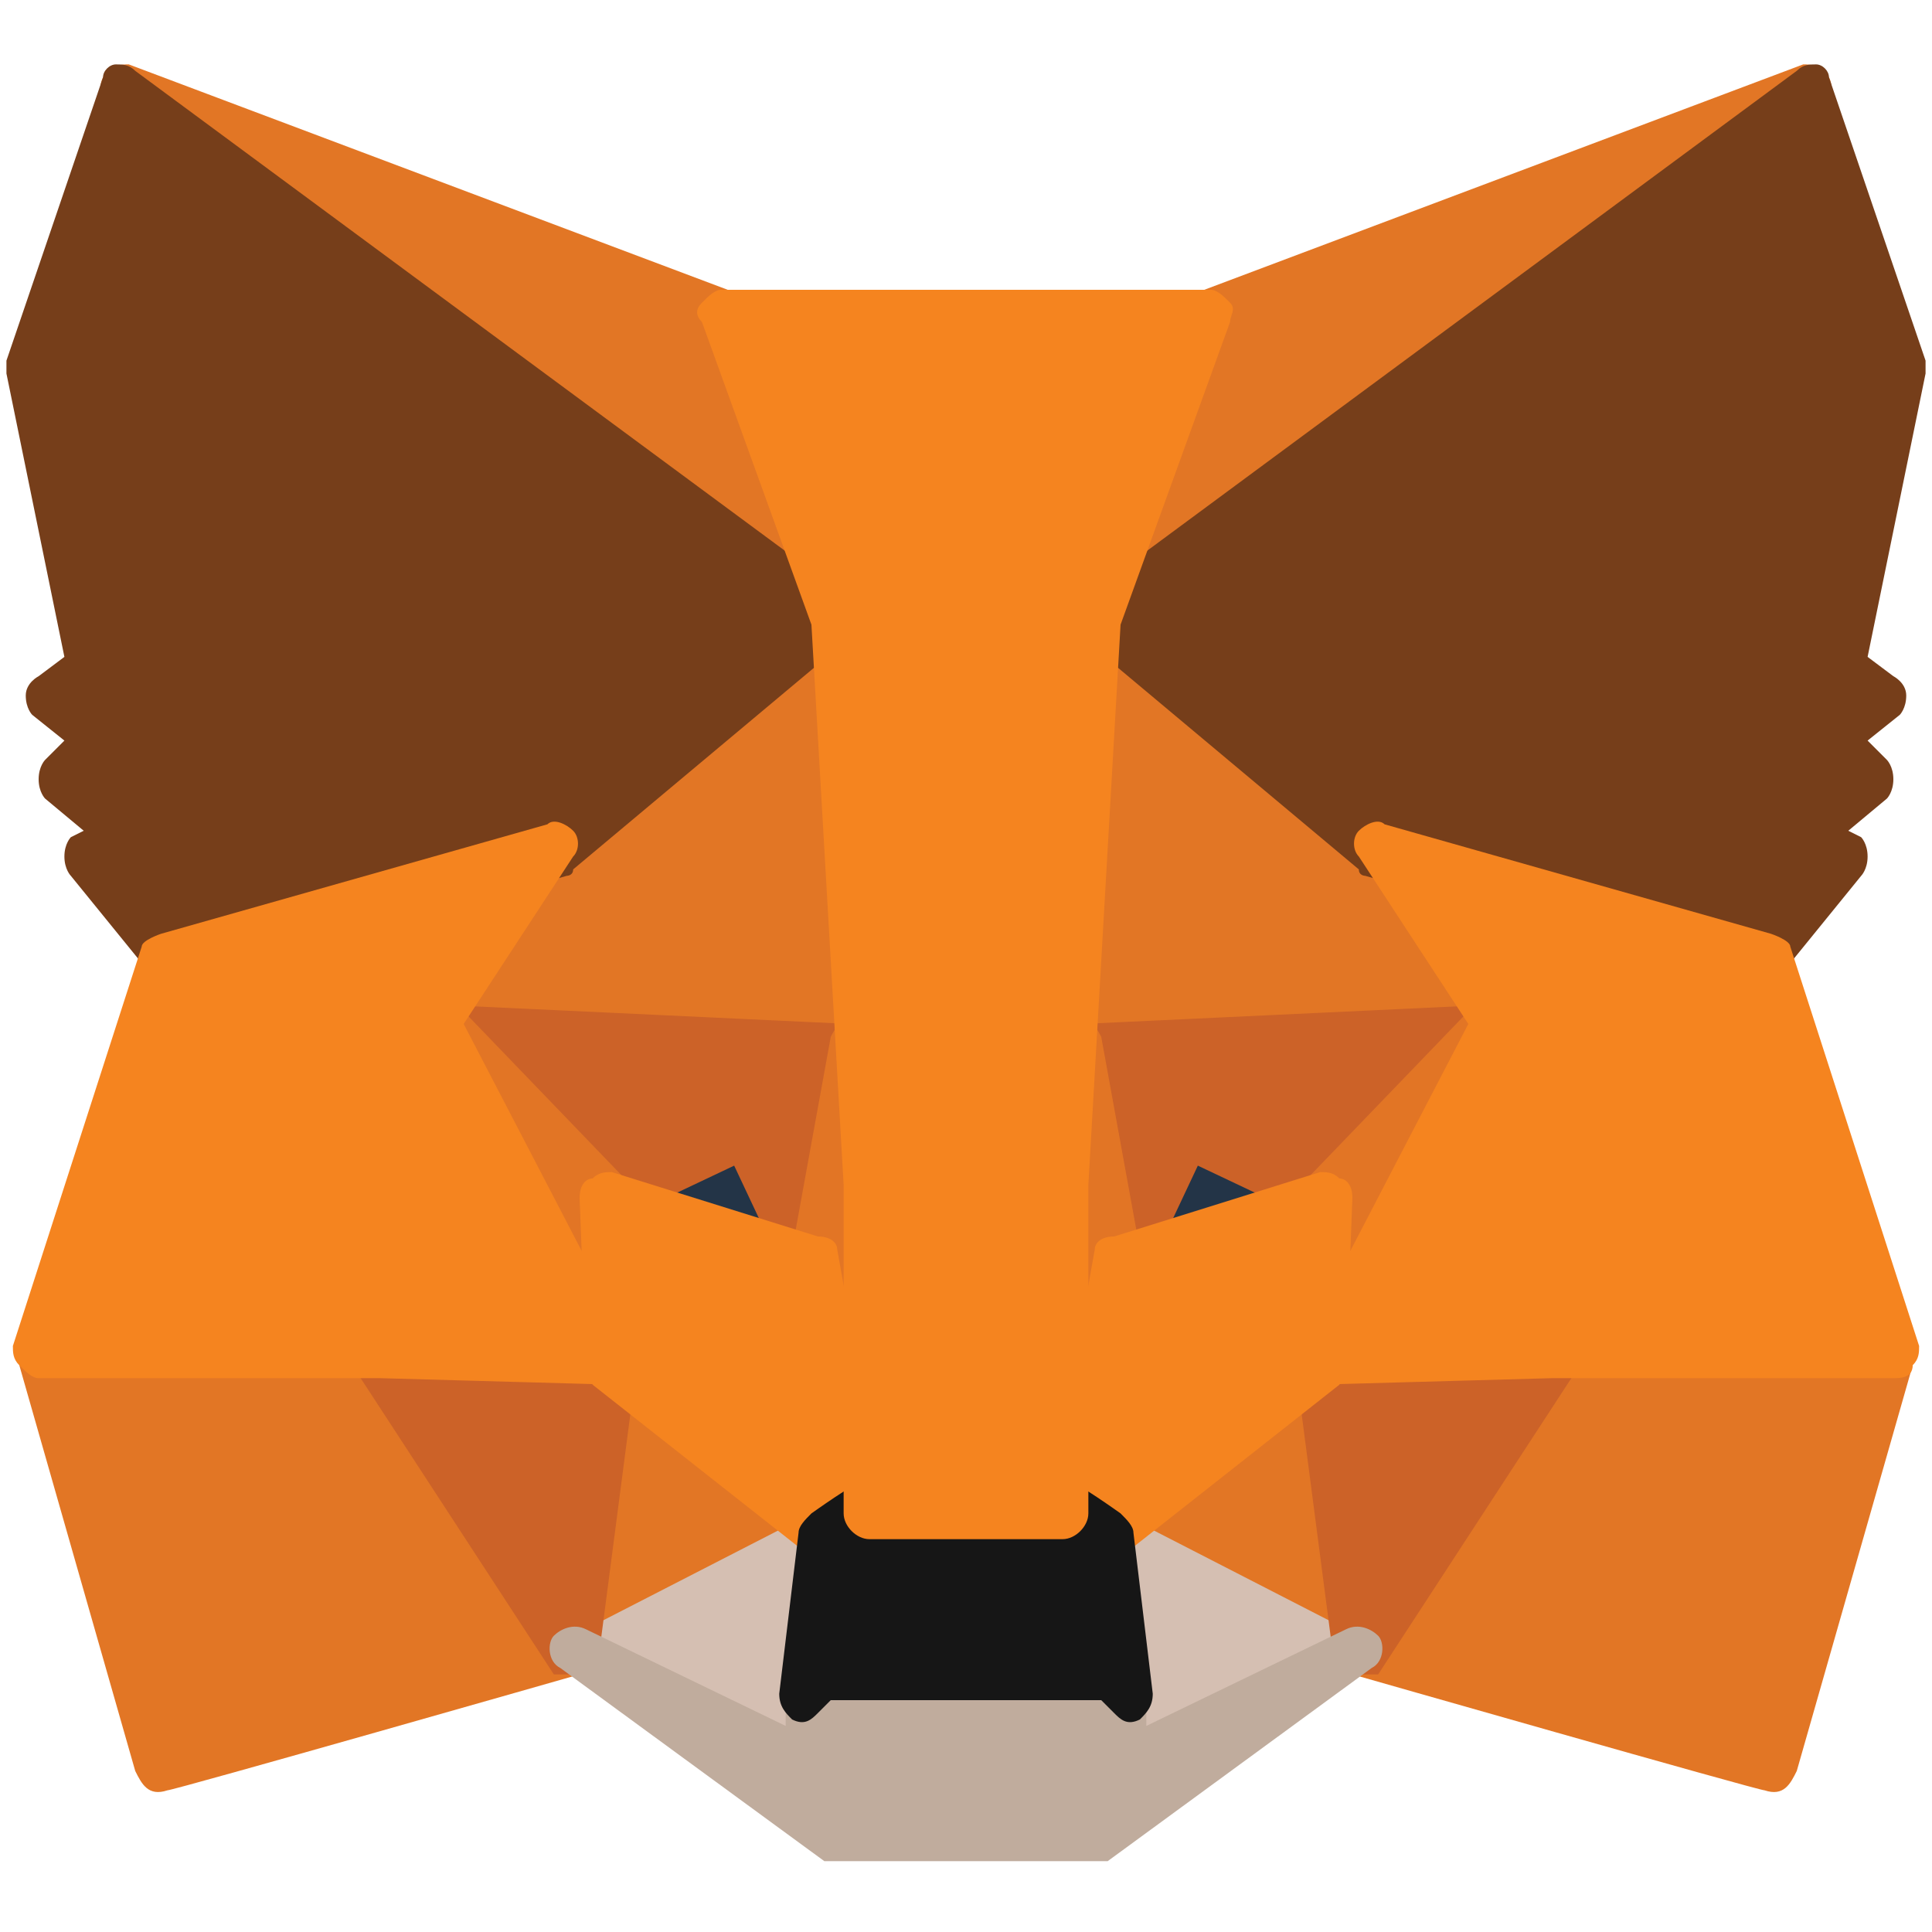
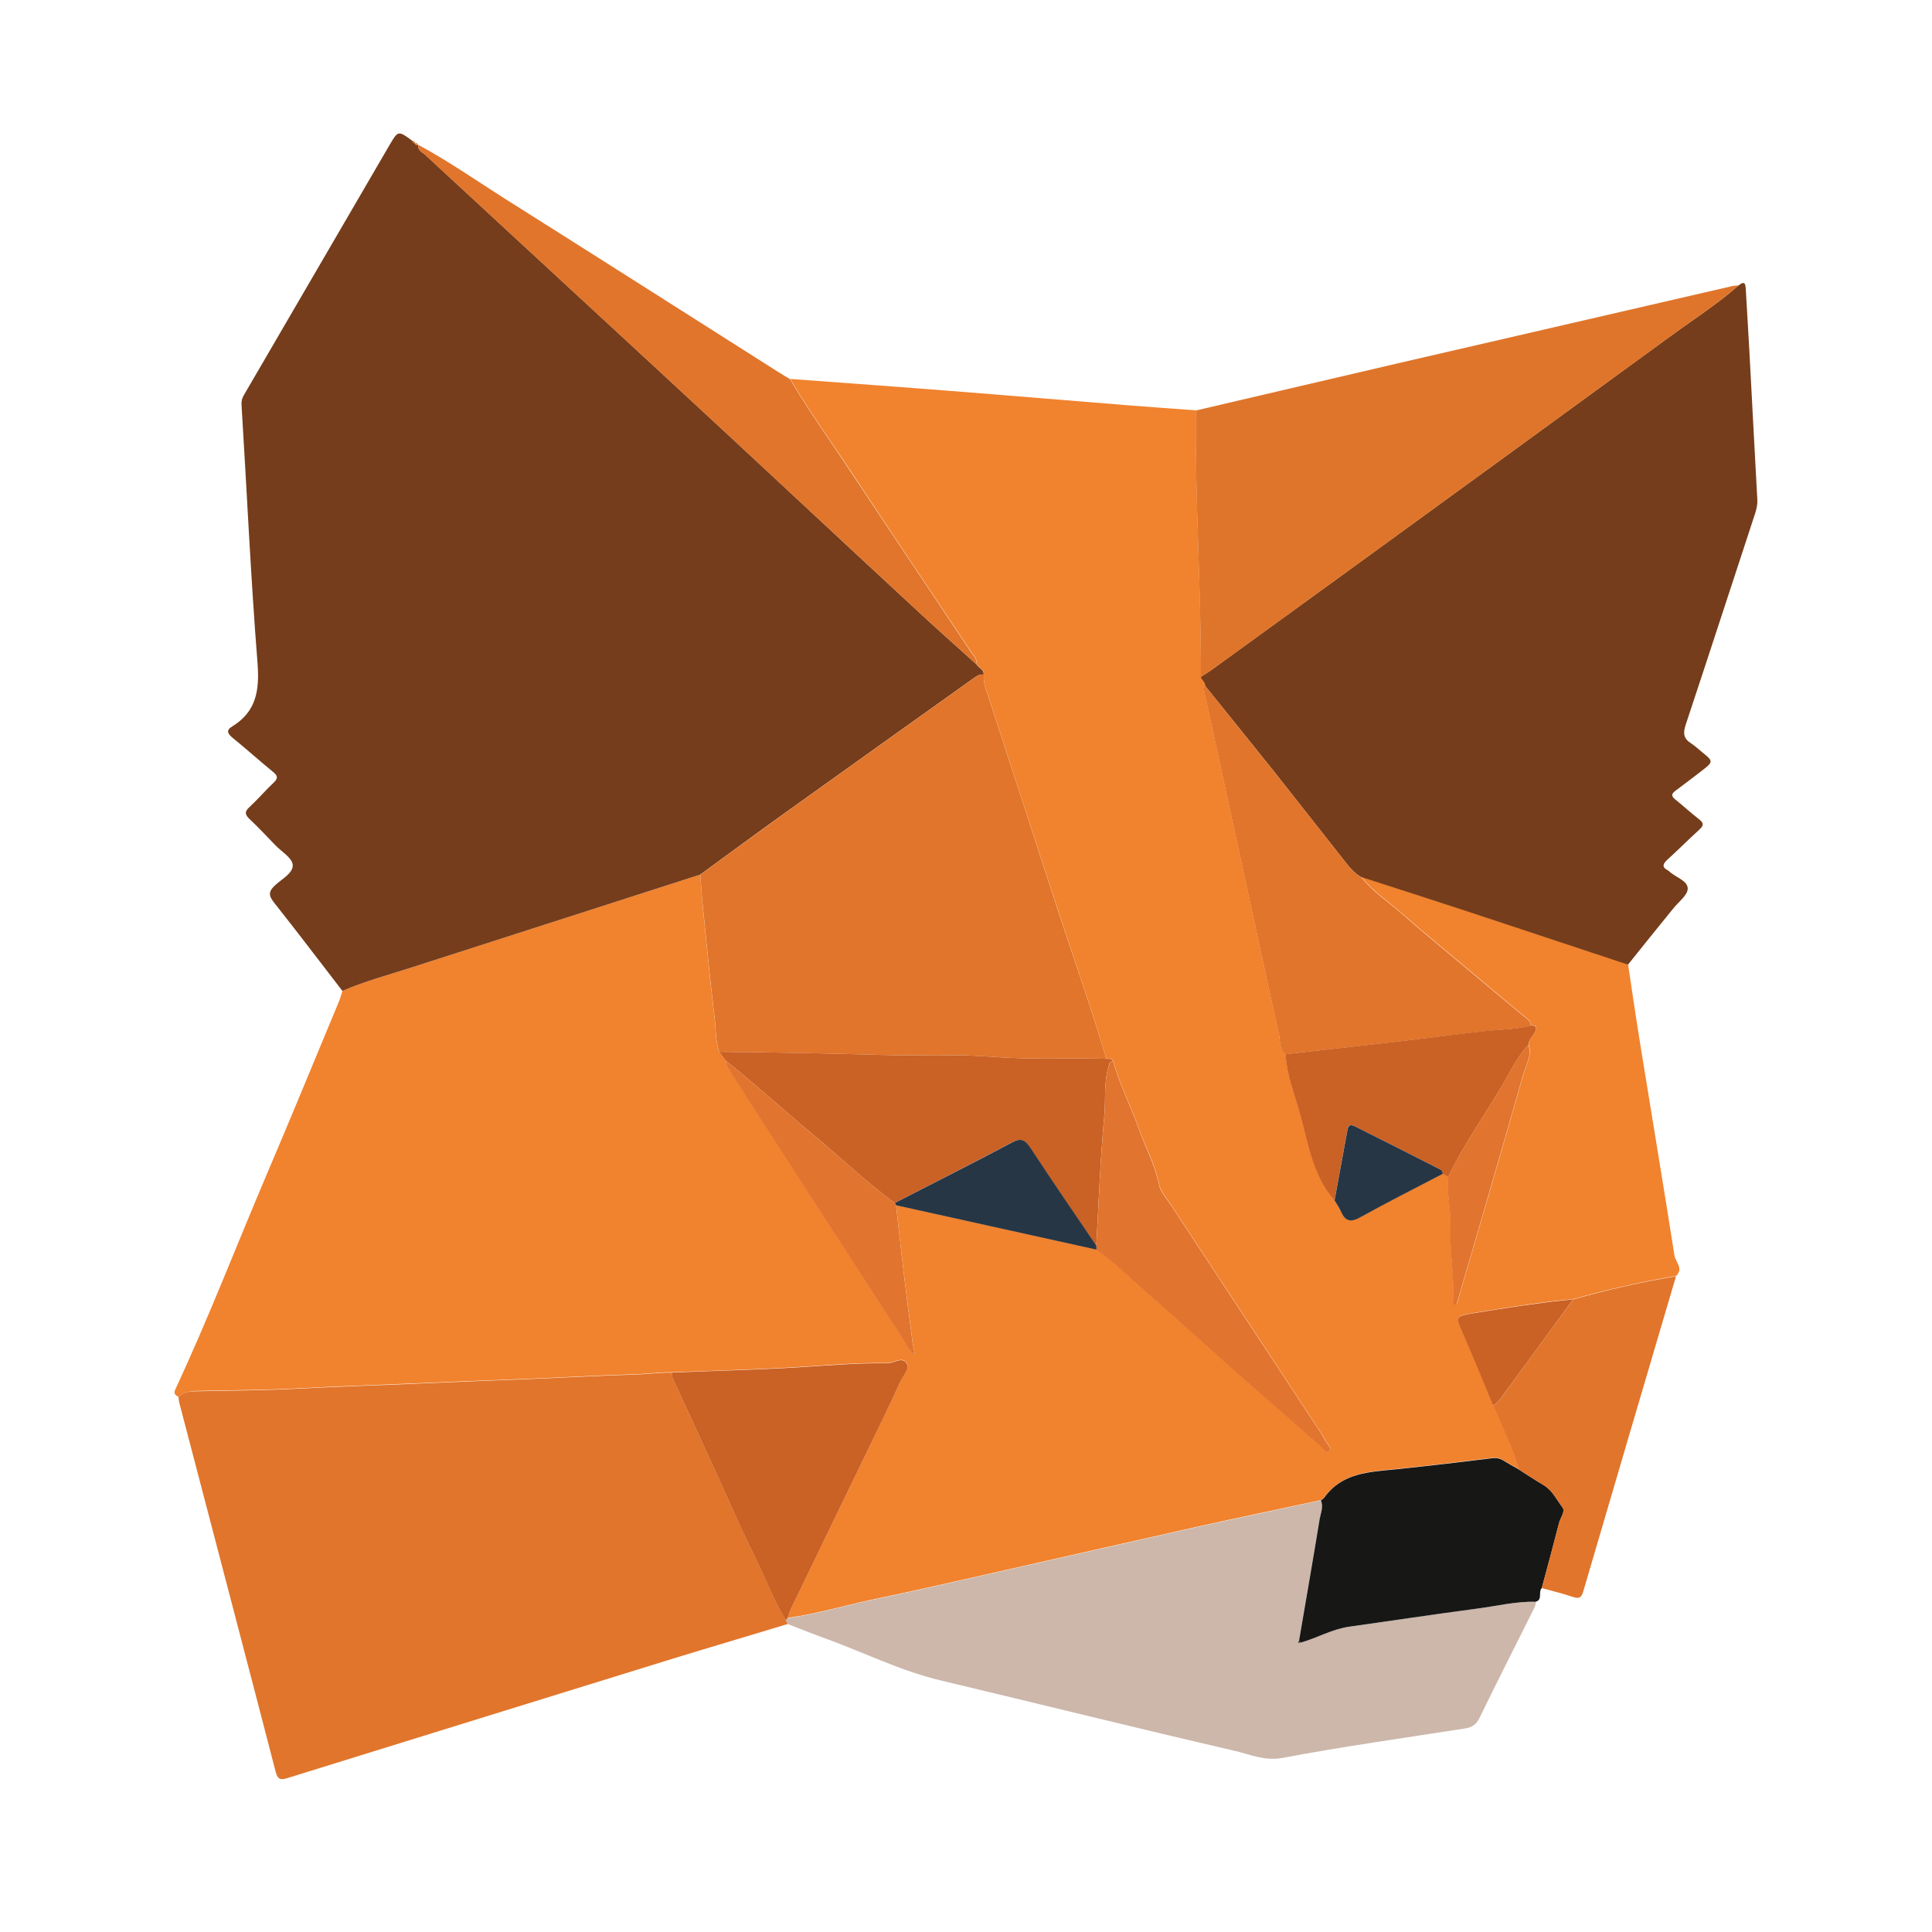
- <svg xmlns="http://www.w3.org/2000/svg" version="1.1" x="0px" y="0px" viewBox="0 0 30 30" style="enable-background:new 0 0 30 30;" xml:space="preserve">
-   <style type="text/css">
- 	.st0{fill:#E27625;}
- 	.st1{fill:#D5BFB2;}
- 	.st2{fill:#233447;}
- 	.st3{fill:#CC6228;}
- 	.st4{fill:#E27525;}
- 	.st5{fill:#F5841F;}
- 	.st6{fill:#763E1A;}
- 	.st7{fill:#C0AC9D;}
- 	.st8{fill:#161616;}
- 	</style>
-   <path class="st0" d="M13.5,9.8l-2-5.1c0-0.1-0.1-0.2-0.2-0.2L2,1C1.9,1,1.7,1,1.6,1.2s0,0.4,0.1,0.5L13,10.3  c0.1,0.1,0.1,0.1,0.2,0.1c0.1,0,0.2,0,0.2-0.1C13.5,10.2,13.6,10,13.5,9.8z" />
-   <path class="st0" d="M9.3,25.5l-3-4.7c-0.1-0.1-0.2-0.2-0.3-0.2l-5.3,0.1c-0.1,0-0.2,0.1-0.3,0.2s-0.1,0.2-0.1,0.3l1.8,6.3  c0.1,0.2,0.2,0.4,0.5,0.3C2.7,27.8,9,26,9,26c0.1,0,0.2-0.1,0.3-0.2C9.3,25.7,9.3,25.6,9.3,25.5z" />
-   <path class="st0" d="M9.7,20.9c-0.1-0.1-0.2-0.1-0.4-0.1c-0.1,0.1-0.2,0.2-0.2,0.3l-0.6,4.5c0,0.1,0,0.3,0.2,0.3  C8.8,26,8.9,26,8.9,26C9,26,9,26,9.1,26l3.9-1.9c0.1-0.1,0.2-0.2,0.2-0.3c0-0.1,0-0.3-0.1-0.3L9.7,20.9z" />
-   <path class="st0" d="M13.2,8.9c-0.1-0.1-0.3,0-0.4,0.1l-4.4,3.9c0,0,0,0-0.1,0.1l-1.8,2.7c-0.1,0.1-0.1,0.3,0,0.4s0.2,0.2,0.3,0.2  l6.4,0.3l0,0c0.1,0,0.2,0,0.3-0.1s0.1-0.2,0.1-0.3l-0.2-6.9C13.4,9.1,13.3,9,13.2,8.9z" />
-   <path class="st1" d="M12.6,23.5l-3.7,1.9V26l3.4,1.7l0.9-3.9L12.6,23.5z" />
-   <path class="st2" d="M12,17.4c-0.1-0.2-0.3-0.3-0.5-0.2l-2.3,1C9.1,18.3,9,18.4,9,18.6s0.1,0.3,0.3,0.3l3.2,1h0.1  c0.1,0,0.2,0,0.3-0.1s0.1-0.3,0.1-0.4L12,17.4z" />
-   <path class="st3" d="M9.8,20.8c-0.1-0.1-0.2-0.1-0.3-0.1l-3.6,0.1c-0.1,0-0.3,0.1-0.3,0.2c-0.1,0.1-0.1,0.3,0,0.4l3,4.6  c0.1,0,0.2,0,0.3,0C9,26,9,26,9,26c0.2,0,0.3-0.2,0.3-0.3l0.6-4.6C9.9,21,9.9,20.9,9.8,20.8z" />
-   <path class="st3" d="M13.5,16c-0.1-0.1-0.2-0.1-0.3-0.1l-6.4-0.3c-0.2,0-0.3,0.1-0.4,0.2c-0.1,0.1,0,0.3,0.1,0.4l2.6,2.7  C9.2,19,9.4,19,9.5,19l1.9-0.9l0.8,1.7c0.1,0.1,0.2,0.2,0.3,0.2l0,0c0.2,0,0.3-0.1,0.3-0.3l0.6-3.3C13.6,16.2,13.6,16.1,13.5,16z" />
-   <path class="st4" d="M9.7,18.3l-2.6-2.7c-0.1-0.1-0.3-0.1-0.5,0c-0.1,0.1-0.2,0.3-0.1,0.5l2.7,5.3c0.1,0.1,0.2,0.2,0.3,0.2h0.1  c0.2,0,0.3-0.2,0.3-0.4l-0.1-2.6C9.8,18.4,9.7,18.4,9.7,18.3z" />
-   <path class="st4" d="M13.3,15.8c-0.2,0-0.3,0.1-0.4,0.3l-0.6,3.3v0.1l0.7,3.9c0,0.2,0.2,0.3,0.4,0.3l0,0c0.2,0,0.3-0.2,0.3-0.4  l0.2-5.2L13.6,16C13.6,16,13.4,15.8,13.3,15.8z" />
-   <path class="st5" d="M12.7,19.2l-3.2-1c-0.1,0-0.2,0-0.3,0.1c-0.1,0-0.2,0.1-0.2,0.3l0.1,2.6c0,0.1,0.1,0.2,0.1,0.3l3.3,2.6  c0.1,0.1,0.1,0.1,0.2,0.1c0.1,0,0.1,0,0.2-0.1l0.6-0.4c0.1-0.1,0.2-0.2,0.2-0.4L13,19.4C13,19.3,12.9,19.2,12.7,19.2z" />
-   <path class="st6" d="M2.1,1.1C2,1,1.9,1,1.8,1S1.6,1.1,1.6,1.2L0.1,5.6c0,0.1,0,0.1,0,0.2L1,10.2l-0.4,0.3c0,0-0.2,0.1-0.2,0.3  s0.1,0.3,0.1,0.3L1,11.5l-0.3,0.3c0,0-0.1,0.1-0.1,0.3c0,0.2,0.1,0.3,0.1,0.3l0.6,0.5L1.1,13c0,0-0.1,0.1-0.1,0.3  c0,0.2,0.1,0.3,0.1,0.3l1.3,1.6c0.1,0.1,0.2,0.1,0.3,0.1h0.1l6-1.7c0,0,0.1,0,0.1-0.1l4.3-3.6c0.1-0.1,0.1-0.2,0.1-0.3  s-0.1-0.2-0.1-0.3L2.1,1.1z" />
-   <path class="st5" d="M7.2,15.9l1.7-2.6C9,13.2,9,13,8.9,12.9c-0.1-0.1-0.3-0.2-0.4-0.1l-6,1.7c0,0-0.3,0.1-0.3,0.2l-2,6.2  c0,0.1,0,0.2,0.1,0.3c0.1,0.1,0.2,0.2,0.3,0.2h5.3l3.6,0.1l0,0c0.1,0,0.2-0.1,0.3-0.2s0.1-0.2,0-0.4L7.2,15.9z" />
-   <path class="st0" d="M16.6,10.3c0,0.1,0.1,0.1,0.2,0.1s0.1,0,0.2-0.1l11.3-8.6c0.1-0.1,0.2-0.3,0.1-0.5S28.1,1,28,1l-9.3,3.5  c-0.1,0-0.2,0.1-0.2,0.2l-2,5.1C16.4,10,16.5,10.2,16.6,10.3z" />
-   <path class="st0" d="M20.7,25.8c0.1,0.1,0.2,0.2,0.3,0.2c0,0,6.3,1.8,6.4,1.8c0.3,0.1,0.4-0.1,0.5-0.3l1.8-6.3c0-0.1,0-0.2-0.1-0.3  c-0.1-0.1-0.2-0.2-0.3-0.2L24,20.6c-0.1,0-0.2,0.1-0.3,0.2l-3,4.7C20.7,25.6,20.7,25.7,20.7,25.8z" />
-   <path class="st0" d="M16.9,23.5c-0.1,0-0.1,0.2-0.1,0.3c0,0.1,0.1,0.2,0.2,0.3l3.9,1.9c0.1,0,0.1,0,0.2,0c0,0,0.1,0,0.2-0.1  c0.2,0,0.2-0.2,0.2-0.3l-0.6-4.5c0-0.1-0.1-0.2-0.2-0.3c-0.2,0-0.3,0-0.4,0.1L16.9,23.5z" />
-   <path class="st0" d="M16.6,9.3l-0.2,6.9c0,0.1,0,0.2,0.1,0.3s0.2,0.1,0.3,0.1l0,0l6.4-0.3c0.1,0,0.2-0.1,0.3-0.2s0.1-0.3,0-0.4  L21.7,13c-0.1-0.1-0.1-0.1-0.1-0.1L17.2,9c-0.1-0.1-0.3-0.2-0.4-0.1S16.6,9.1,16.6,9.3z" />
-   <path class="st1" d="M16.8,23.8l0.9,3.9l3.4-1.7v-0.6l-3.7-1.9L16.8,23.8z" />
-   <path class="st2" d="M17,19.4c0,0.1,0,0.3,0.1,0.4s0.2,0.1,0.3,0.1h0.1l3.2-1c0.2,0,0.3-0.1,0.3-0.3s-0.1-0.3-0.2-0.4l-2.3-1  c-0.2-0.1-0.4,0-0.5,0.2L17,19.4z" />
-   <path class="st3" d="M20.1,21.1l0.6,4.6c0,0.1,0.1,0.3,0.3,0.3c0,0,0,0,0.1,0c0.1,0,0.2,0,0.3,0l3-4.6c0.1-0.1,0.1-0.3,0-0.4  c0-0.1-0.2-0.2-0.3-0.2l-3.6-0.1c-0.1,0-0.2,0-0.3,0.1C20.1,20.9,20.1,21,20.1,21.1z" />
-   <path class="st3" d="M16.6,16.4l0.6,3.3c0,0.2,0.1,0.3,0.3,0.3l0,0c0.1,0,0.2-0.1,0.3-0.2l0.8-1.7l1.9,0.9c0.1,0,0.3,0,0.4-0.1  l2.6-2.7c0.1-0.1,0.2-0.3,0.1-0.4c-0.1-0.1-0.2-0.2-0.4-0.2l-6.4,0.3c-0.1,0-0.2,0-0.3,0.1S16.4,16.2,16.6,16.4z" />
-   <path class="st4" d="M20.2,18.6l-0.1,2.6c0,0.2,0.1,0.4,0.3,0.4h0.1c0.1,0,0.2-0.1,0.3-0.2l2.7-5.3c0.1-0.2,0-0.4-0.1-0.5  c-0.2-0.1-0.4-0.1-0.5,0l-2.6,2.7C20.3,18.4,20.2,18.4,20.2,18.6z" />
-   <path class="st4" d="M16.4,16l-0.3,2.1l0.2,5.2c0,0.2,0.1,0.4,0.3,0.4l0,0c0.2,0,0.4-0.1,0.4-0.3l0.7-3.9v-0.1l-0.6-3.3  c-0.1-0.2-0.2-0.3-0.4-0.3C16.6,15.8,16.4,16,16.4,16z" />
-   <path class="st5" d="M17,19.4l-0.7,3.9c0,0.2,0.1,0.3,0.2,0.4l0.6,0.4c0.1,0.1,0.1,0.1,0.2,0.1c0.1,0,0.1,0,0.2-0.1l3.3-2.6  c0-0.1,0.1-0.2,0.1-0.3l0.1-2.6c0-0.2-0.1-0.3-0.2-0.3c-0.1-0.1-0.2-0.1-0.3-0.1l-3.2,1C17.1,19.2,17,19.3,17,19.4z" />
-   <path class="st7" d="M21.4,25.4c-0.1-0.1-0.3-0.2-0.5-0.1l-3.1,1.5v-0.5h-5.6v0.5l-3.1-1.5c-0.2-0.1-0.4,0-0.5,0.1  c-0.1,0.1-0.1,0.4,0.1,0.5l4.1,3H15h2.2l4.1-3C21.5,25.8,21.5,25.5,21.4,25.4z" />
-   <path class="st8" d="M17.6,23.8c0-0.1-0.1-0.2-0.2-0.3c0,0-0.7-0.5-0.8-0.5H15h-1.6c-0.1,0-0.8,0.5-0.8,0.5  c-0.1,0.1-0.2,0.2-0.2,0.3l-0.3,2.5c0,0.2,0.1,0.3,0.2,0.4c0.2,0.1,0.3,0,0.4-0.1l0.2-0.2H15h2.1l0.2,0.2c0.1,0.1,0.2,0.2,0.4,0.1  c0.1-0.1,0.2-0.2,0.2-0.4L17.6,23.8z" />
-   <path class="st6" d="M16.8,9.3c0,0.1-0.1,0.2-0.1,0.3s0,0.2,0.1,0.3l4.3,3.6c0,0.1,0.1,0.1,0.1,0.1l6,1.7h0.1c0.1,0,0.2,0,0.3-0.1  l1.3-1.6c0,0,0.1-0.1,0.1-0.3c0-0.2-0.1-0.3-0.1-0.3l-0.2-0.1l0.6-0.5c0,0,0.1-0.1,0.1-0.3c0-0.2-0.1-0.3-0.1-0.3L29,11.5l0.5-0.4  c0,0,0.1-0.1,0.1-0.3c0-0.2-0.2-0.3-0.2-0.3L29,10.2l0.9-4.4c0-0.1,0-0.1,0-0.2l-1.5-4.4c0-0.1-0.1-0.2-0.2-0.2S28,1,27.9,1.1  L16.8,9.3z" />
-   <path class="st5" d="M20.2,20.9c-0.1,0.2-0.1,0.3,0,0.4s0.2,0.2,0.3,0.2l0,0l3.6-0.1h5.3c0.1,0,0.3,0,0.3-0.2  c0.1-0.1,0.1-0.2,0.1-0.3l-2-6.2c0-0.1-0.3-0.2-0.3-0.2l-6-1.7c-0.1-0.1-0.3,0-0.4,0.1c-0.1,0.1-0.1,0.3,0,0.4l1.7,2.6L20.2,20.9z" />
-   <path class="st5" d="M19.1,4.7c-0.1-0.1-0.2-0.2-0.3-0.2H15h-3.8c-0.1,0-0.2,0.1-0.3,0.2c-0.1,0.1-0.1,0.2,0,0.3l1.7,4.7l0.5,8.7  v5.1c0,0.2,0.2,0.4,0.4,0.4H15h1.5c0.2,0,0.4-0.2,0.4-0.4v-5.1l0.5-8.7L19.1,5C19.1,4.9,19.2,4.8,19.1,4.7z" />
+ <svg xmlns="http://www.w3.org/2000/svg" version="1.1" id="Layer_1" x="0px" y="0px" width="30px" height="30px" viewBox="0 0 30 30" style="enable-background:new 0 0 30 30;" xml:space="preserve">
+   <g>
+     <path style="fill:none;" d="M14.888,29.699c-5.056,0-10.111,0-15.166,0.004c-0.137,0-0.168-0.031-0.168-0.168   c0.003-9.853,0.003-19.706,0-29.558c0-0.136,0.032-0.168,0.168-0.168c10.11,0.004,20.219,0.004,30.33,0   c0.135,0,0.166,0.031,0.166,0.168c-0.003,9.853-0.003,19.706,0,29.558c0,0.137-0.031,0.168-0.166,0.168   C24.996,29.699,19.941,29.699,14.888,29.699z M6.448,2.226c-0.001-0.029-0.023-0.035-0.045-0.04   c-0.221-0.163-0.221-0.163-0.36,0.076C5.292,3.551,4.542,4.841,3.79,6.13C3.761,6.179,3.748,6.219,3.751,6.279   C3.834,7.619,3.894,8.961,4,10.297c0.033,0.421-0.018,0.752-0.396,0.982c-0.095,0.057-0.072,0.111,0.007,0.175   c0.213,0.173,0.417,0.356,0.63,0.531c0.075,0.061,0.078,0.101,0.007,0.167c-0.128,0.122-0.244,0.258-0.373,0.377   c-0.079,0.072-0.073,0.118,0,0.188c0.138,0.129,0.268,0.268,0.399,0.404c0.097,0.1,0.262,0.196,0.272,0.305   c0.011,0.128-0.168,0.22-0.274,0.318c-0.101,0.092-0.106,0.156-0.019,0.266c0.361,0.455,0.711,0.917,1.064,1.375   C5.3,15.445,5.285,15.504,5.262,15.56c-0.368,0.882-0.732,1.766-1.106,2.646c-0.479,1.124-0.917,2.266-1.435,3.375   c-0.032,0.07,0.014,0.084,0.052,0.112c0.005,0.036,0.007,0.073,0.017,0.107c0.497,1.903,0.999,3.805,1.491,5.71   c0.038,0.146,0.103,0.125,0.203,0.094c1.983-0.615,3.965-1.23,5.951-1.845c0.598-0.184,1.2-0.361,1.799-0.542   c0.175,0.066,0.349,0.139,0.525,0.202c0.623,0.224,1.217,0.524,1.867,0.678c1.521,0.362,3.036,0.739,4.557,1.092   c0.235,0.055,0.456,0.157,0.729,0.107c0.942-0.177,1.894-0.311,2.841-0.458c0.101-0.016,0.171-0.058,0.221-0.16   c0.269-0.554,0.547-1.103,0.822-1.653c0.023-0.048,0.055-0.097,0.052-0.154c0.114-0.033,0.034-0.153,0.093-0.212   c0.165,0.047,0.333,0.086,0.493,0.139c0.092,0.029,0.124,0.008,0.151-0.085c0.479-1.634,0.961-3.266,1.444-4.897   c0.121-0.115-0.014-0.214-0.028-0.315c-0.169-1.088-0.352-2.174-0.528-3.26c-0.067-0.421-0.129-0.841-0.191-1.263   c0.231-0.29,0.463-0.578,0.697-0.869c0.082-0.104,0.23-0.211,0.229-0.315c-0.002-0.125-0.195-0.175-0.294-0.271   c-0.006-0.003-0.01-0.008-0.015-0.011c-0.098-0.051-0.076-0.098-0.009-0.164c0.168-0.151,0.326-0.312,0.494-0.463   c0.07-0.062,0.081-0.104-0.002-0.166c-0.126-0.095-0.241-0.205-0.365-0.305c-0.066-0.052-0.067-0.086,0-0.136   c0.133-0.096,0.263-0.199,0.394-0.298c0.201-0.156,0.201-0.156,0.01-0.31c-0.053-0.043-0.102-0.091-0.157-0.126   c-0.119-0.073-0.132-0.156-0.088-0.291c0.364-1.095,0.721-2.196,1.081-3.293c0.021-0.064,0.036-0.126,0.031-0.195   c-0.043-0.78-0.081-1.559-0.124-2.338c-0.016-0.311-0.037-0.62-0.055-0.932c-0.004-0.078-0.009-0.147-0.108-0.067   c-0.041,0.005-0.084,0.007-0.126,0.017c-1.727,0.398-3.452,0.796-5.179,1.196c-1.042,0.242-2.085,0.489-3.129,0.731   c-0.358-0.026-0.716-0.052-1.073-0.081c-0.852-0.067-1.7-0.139-2.549-0.206c-0.895-0.07-1.787-0.135-2.679-0.202   c-0.056-0.035-0.115-0.069-0.171-0.104c-1.411-0.893-2.822-1.791-4.237-2.683C7.407,2.812,6.969,2.504,6.498,2.25L6.491,2.249   C6.484,2.226,6.47,2.218,6.447,2.224L6.448,2.226z" />
+     <path style="fill:#F1822E;" d="M2.771,21.692C2.734,21.664,2.688,21.65,2.72,21.58c0.517-1.109,0.956-2.251,1.435-3.375   c0.375-0.88,0.738-1.764,1.105-2.646c0.023-0.056,0.039-0.115,0.058-0.172c0.34-0.148,0.7-0.244,1.052-0.357   c1.502-0.484,3.003-0.966,4.504-1.449c0.014,0.181,0.024,0.361,0.043,0.542c0.056,0.57,0.112,1.139,0.181,1.708   c0.02,0.166,0.008,0.339,0.07,0.5c0.037,0.048,0.073,0.097,0.11,0.145c-0.009,0.067,0.03,0.114,0.063,0.166   c0.347,0.535,0.69,1.073,1.036,1.609c0.541,0.837,1.084,1.673,1.625,2.511c0.059,0.089,0.091,0.2,0.209,0.279   c-0.018-0.08-0.031-0.131-0.038-0.186c-0.049-0.376-0.099-0.754-0.144-1.134c-0.041-0.335-0.077-0.672-0.114-1.008   c1.038,0.229,2.074,0.459,3.11,0.688c0.321,0.229,0.598,0.514,0.897,0.771c0.364,0.312,0.716,0.641,1.077,0.958   c0.499,0.443,1.002,0.884,1.505,1.324c0.038,0.033,0.074,0.113,0.128,0.076c0.063-0.044-0.013-0.093-0.035-0.137   c-0.03-0.055-0.06-0.106-0.093-0.158c-0.774-1.18-1.553-2.356-2.327-3.536c-0.068-0.101-0.156-0.202-0.18-0.315   c-0.061-0.303-0.208-0.568-0.312-0.856c-0.123-0.354-0.302-0.688-0.397-1.055c-0.026-0.044-0.07-0.033-0.109-0.035   c-0.23-0.781-0.503-1.547-0.754-2.319c-0.375-1.145-0.747-2.29-1.119-3.433c-0.025-0.07-0.034-0.141-0.029-0.213   c0.008-0.083-0.08-0.099-0.109-0.157c0.01-0.082-0.049-0.137-0.088-0.195c-0.62-0.931-1.245-1.858-1.861-2.792   c-0.318-0.48-0.657-0.948-0.949-1.445c0.892,0.066,1.784,0.13,2.679,0.201c0.849,0.067,1.698,0.139,2.549,0.207   c0.357,0.028,0.715,0.054,1.074,0.08c-0.018,1.38,0.082,2.757,0.076,4.138c0.017,0.051,0.074,0.081,0.07,0.142   c-0.03,0.022-0.024,0.048-0.018,0.081c0.197,0.905,0.394,1.812,0.589,2.716c0.189,0.866,0.375,1.732,0.568,2.595   c0.024,0.107,0.004,0.237,0.106,0.322c0.018,0.318,0.137,0.612,0.222,0.916c0.132,0.47,0.197,0.969,0.539,1.354   c0.034,0.059,0.073,0.113,0.1,0.174c0.07,0.162,0.159,0.165,0.308,0.084c0.42-0.233,0.849-0.449,1.273-0.672   c0.027,0.017,0.056,0.031,0.086,0.047c-0.027,0.268,0.045,0.531,0.036,0.8c-0.016,0.377,0.062,0.752,0.037,1.128   c-0.001,0.029,0.001,0.062,0.045,0.062c0.006-0.005,0.013-0.007,0.014-0.013c0.345-1.182,0.692-2.362,1.028-3.548   c0.043-0.154,0.146-0.307,0.086-0.48c0.005-0.084,0.072-0.136,0.104-0.204c0.038-0.086-0.005-0.093-0.068-0.092   c-0.004-0.069-0.056-0.103-0.103-0.141c-0.271-0.224-0.539-0.45-0.808-0.676c-0.361-0.303-0.727-0.602-1.082-0.912   c-0.217-0.191-0.461-0.351-0.646-0.58c0.568,0.183,1.136,0.365,1.704,0.552c0.814,0.269,1.629,0.54,2.443,0.81   c0.062,0.421,0.124,0.842,0.192,1.261c0.175,1.087,0.358,2.173,0.528,3.26c0.016,0.103,0.147,0.202,0.025,0.316   c-0.538,0.09-1.07,0.212-1.597,0.36c-0.516,0.049-1.027,0.131-1.539,0.214c-0.298,0.049-0.29,0.051-0.169,0.33   c0.162,0.364,0.312,0.735,0.465,1.104c0.142,0.329,0.299,0.649,0.399,0.995c-0.082-0.049-0.167-0.095-0.25-0.145   c-0.049-0.029-0.094-0.04-0.153-0.033c-0.5,0.062-1.002,0.122-1.504,0.173c-0.414,0.042-0.834,0.055-1.112,0.439   c-0.015,0.019-0.037,0.029-0.057,0.045c-0.641,0.138-1.282,0.271-1.923,0.414c-0.996,0.223-1.992,0.45-2.987,0.675   c-0.688,0.155-1.376,0.314-2.067,0.458c-0.434,0.092-0.86,0.221-1.301,0.281c0.014-0.04,0.021-0.083,0.04-0.12   c0.386-0.799,0.774-1.598,1.161-2.398c0.186-0.383,0.374-0.764,0.549-1.153c0.041-0.092,0.147-0.195,0.1-0.281   c-0.067-0.119-0.197-0.005-0.299-0.006c-0.479-0.007-0.957,0.036-1.436,0.066c-0.636,0.038-1.273,0.053-1.91,0.078   c-0.182-0.003-0.364,0.023-0.545,0.03c-0.583,0.017-1.166,0.051-1.748,0.074c-0.595,0.021-1.19,0.047-1.785,0.072   c-0.588,0.025-1.178,0.044-1.767,0.076c-0.517,0.026-1.035,0.026-1.552,0.038C2.941,21.607,2.845,21.614,2.771,21.692z" />
+     <path style="fill:#753D1B;" d="M15.165,10.318c0.029,0.057,0.117,0.074,0.109,0.157c-0.066-0.009-0.113,0.026-0.165,0.063   c-0.966,0.69-1.932,1.376-2.896,2.068c-0.45,0.322-0.894,0.649-1.34,0.975c-1.501,0.482-3.002,0.965-4.504,1.449   c-0.353,0.113-0.712,0.209-1.052,0.357c-0.354-0.458-0.703-0.92-1.064-1.375c-0.087-0.11-0.082-0.174,0.019-0.266   c0.105-0.098,0.285-0.19,0.273-0.318c-0.009-0.109-0.175-0.204-0.271-0.305c-0.131-0.136-0.261-0.275-0.398-0.404   c-0.074-0.07-0.081-0.116-0.001-0.188c0.129-0.12,0.245-0.256,0.373-0.377c0.071-0.067,0.068-0.107-0.007-0.167   c-0.213-0.174-0.417-0.358-0.63-0.531c-0.078-0.064-0.102-0.118-0.007-0.175c0.377-0.23,0.427-0.562,0.395-0.982   C3.893,8.96,3.833,7.618,3.75,6.279C3.748,6.219,3.761,6.179,3.79,6.13c0.752-1.29,1.502-2.579,2.253-3.868   c0.139-0.238,0.138-0.238,0.36-0.076c0.005,0.025,0.02,0.04,0.045,0.04L6.447,2.224c0.002,0.028,0.017,0.039,0.044,0.025   L6.497,2.25C6.479,2.337,6.559,2.364,6.603,2.404c0.769,0.713,1.54,1.423,2.309,2.134c0.813,0.751,1.628,1.504,2.441,2.258   c0.929,0.862,1.854,1.728,2.785,2.589C14.475,9.701,14.822,10.008,15.165,10.318z" />
+     <path style="fill:#753D1B;" d="M25.279,14.979c-0.815-0.27-1.63-0.541-2.444-0.81c-0.567-0.187-1.136-0.369-1.703-0.552   c-0.086-0.049-0.151-0.119-0.213-0.196c-0.382-0.482-0.759-0.966-1.142-1.449c-0.352-0.441-0.709-0.88-1.062-1.319   c0.003-0.062-0.056-0.091-0.07-0.142c0.05-0.033,0.103-0.063,0.152-0.098c0.789-0.572,1.578-1.143,2.366-1.716   c1.585-1.153,3.171-2.305,4.754-3.461C26.28,4.97,26.66,4.728,26.999,4.43c0.102-0.08,0.104-0.011,0.11,0.067   c0.017,0.312,0.037,0.621,0.054,0.932c0.042,0.779,0.082,1.558,0.125,2.338c0.003,0.069-0.012,0.13-0.031,0.195   c-0.361,1.097-0.718,2.198-1.082,3.293c-0.045,0.135-0.031,0.217,0.089,0.291c0.054,0.035,0.104,0.083,0.156,0.125   c0.191,0.154,0.191,0.154-0.011,0.31c-0.13,0.099-0.261,0.201-0.393,0.298c-0.067,0.051-0.065,0.085,0,0.137   c0.124,0.099,0.24,0.208,0.365,0.304c0.083,0.062,0.072,0.103,0.002,0.166c-0.167,0.152-0.325,0.312-0.493,0.464   c-0.068,0.064-0.09,0.113,0.007,0.164c0.006,0.003,0.011,0.007,0.016,0.011c0.098,0.096,0.292,0.146,0.294,0.271   c0.001,0.105-0.147,0.212-0.229,0.316C25.744,14.4,25.511,14.689,25.279,14.979z" />
+     <path style="fill:#E1752B;" d="M2.771,21.692c0.073-0.078,0.17-0.085,0.268-0.088c0.518-0.012,1.035-0.012,1.552-0.039   c0.589-0.031,1.177-0.051,1.767-0.075c0.595-0.026,1.191-0.051,1.786-0.073c0.583-0.023,1.165-0.057,1.749-0.074   c0.18-0.007,0.362-0.032,0.544-0.029c-0.007,0.058,0.018,0.106,0.04,0.156c0.211,0.458,0.422,0.913,0.632,1.372   c0.198,0.43,0.385,0.866,0.595,1.288c0.169,0.342,0.3,0.701,0.499,1.027c0.01,0.021,0.02,0.042,0.03,0.06   c-0.601,0.183-1.202,0.359-1.8,0.543c-1.984,0.613-3.968,1.229-5.951,1.844c-0.101,0.031-0.165,0.053-0.202-0.094   c-0.493-1.904-0.994-3.807-1.491-5.709C2.777,21.766,2.777,21.729,2.771,21.692z" />
+     <path style="fill:#CCB7AA;" d="M12.231,25.127c0.44-0.06,0.866-0.191,1.3-0.281c0.69-0.143,1.379-0.305,2.066-0.458   c0.997-0.225,1.993-0.453,2.988-0.675c0.642-0.143,1.282-0.275,1.924-0.415c0.046,0.098,0,0.191-0.016,0.282   c-0.104,0.634-0.215,1.266-0.323,1.898c-0.003,0.009-0.01,0.018-0.016,0.025c0.015,0,0.028,0.002,0.043,0.003   c0.255-0.071,0.486-0.209,0.753-0.247c0.656-0.093,1.313-0.192,1.972-0.279c0.309-0.039,0.61-0.116,0.925-0.108   c0.003,0.058-0.028,0.105-0.052,0.154c-0.275,0.552-0.555,1.1-0.823,1.653c-0.05,0.101-0.119,0.144-0.22,0.16   c-0.948,0.148-1.899,0.281-2.841,0.458c-0.275,0.05-0.495-0.053-0.729-0.108c-1.522-0.352-3.038-0.729-4.558-1.091   c-0.65-0.153-1.244-0.456-1.867-0.678c-0.177-0.063-0.35-0.136-0.525-0.202c-0.01-0.02-0.02-0.041-0.03-0.061   C12.212,25.146,12.222,25.138,12.231,25.127z" />
+     <path style="fill:#DF752B;" d="M27.001,4.43c-0.341,0.298-0.72,0.541-1.082,0.807c-1.584,1.155-3.17,2.308-4.755,3.461   c-0.787,0.573-1.577,1.144-2.365,1.716c-0.049,0.035-0.104,0.064-0.153,0.097c0.007-1.38-0.093-2.758-0.076-4.137   c1.043-0.243,2.087-0.489,3.129-0.731c1.727-0.4,3.451-0.798,5.179-1.196C26.917,4.437,26.96,4.435,27.001,4.43z" />
+     <path style="fill:#171716;" d="M23.846,24.872c-0.312-0.008-0.615,0.069-0.923,0.108c-0.658,0.087-1.315,0.187-1.972,0.279   c-0.268,0.038-0.499,0.176-0.753,0.247c-0.009-0.011-0.019-0.02-0.027-0.028c0.108-0.633,0.219-1.266,0.322-1.898   c0.017-0.092,0.061-0.185,0.017-0.282c0.018-0.015,0.042-0.026,0.055-0.045c0.277-0.386,0.699-0.396,1.112-0.438   c0.503-0.052,1.005-0.111,1.504-0.173c0.06-0.007,0.104,0.004,0.154,0.032c0.083,0.05,0.167,0.097,0.251,0.145   c0.128,0.082,0.254,0.166,0.383,0.241c0.137,0.082,0.201,0.225,0.291,0.343c0.052,0.066-0.026,0.159-0.048,0.236   c-0.089,0.344-0.179,0.681-0.271,1.021C23.88,24.719,23.961,24.839,23.846,24.872z" />
+     <path style="fill:#E1752B;" d="M15.165,10.318c-0.343-0.311-0.69-0.618-1.028-0.933c-0.93-0.861-1.856-1.727-2.785-2.589   C10.54,6.043,9.725,5.29,8.912,4.539c-0.769-0.711-1.54-1.421-2.309-2.134C6.559,2.364,6.479,2.337,6.497,2.25   c0.472,0.254,0.91,0.562,1.361,0.847c1.415,0.892,2.826,1.79,4.239,2.687c0.055,0.035,0.114,0.069,0.171,0.104   c0.292,0.497,0.631,0.965,0.948,1.446c0.617,0.933,1.242,1.86,1.862,2.792C15.116,10.182,15.174,10.237,15.165,10.318z" />
+     <path style="fill:#E1752B;" d="M23.94,24.66c0.091-0.341,0.183-0.678,0.271-1.021c0.021-0.077,0.1-0.169,0.048-0.236   c-0.09-0.118-0.154-0.261-0.291-0.343c-0.129-0.077-0.255-0.16-0.383-0.241c-0.102-0.345-0.26-0.666-0.4-0.995   c0.065-0.036,0.106-0.092,0.151-0.153c0.362-0.499,0.727-0.995,1.093-1.494c0.526-0.148,1.057-0.271,1.596-0.359   c-0.481,1.632-0.964,3.264-1.441,4.896c-0.028,0.093-0.06,0.114-0.152,0.086C24.271,24.744,24.104,24.705,23.94,24.66z" />
+     <path style="fill:#E1752B;" d="M6.491,2.249C6.462,2.262,6.449,2.251,6.447,2.224C6.47,2.218,6.484,2.226,6.491,2.249z" />
+     <path style="fill:#E1752B;" d="M6.448,2.226c-0.026,0-0.04-0.015-0.045-0.04C6.426,2.191,6.447,2.196,6.448,2.226z" />
+     <path style="fill:#E1752B;" d="M10.875,13.581c0.446-0.326,0.891-0.652,1.34-0.975c0.963-0.691,1.929-1.377,2.896-2.068   c0.051-0.037,0.098-0.072,0.165-0.063c-0.004,0.073,0.004,0.143,0.029,0.213c0.373,1.144,0.745,2.289,1.118,3.433   c0.252,0.772,0.525,1.539,0.756,2.32c-0.585-0.017-1.168,0.016-1.753-0.03c-0.594-0.048-1.194-0.015-1.791-0.031   c-0.821-0.024-1.643-0.039-2.465-0.047c-0.062-0.162-0.05-0.335-0.07-0.5c-0.069-0.569-0.124-1.139-0.181-1.708   C10.899,13.942,10.888,13.762,10.875,13.581z" />
+     <path style="fill:#E1752B;" d="M18.716,10.654c0.353,0.439,0.71,0.878,1.062,1.319c0.383,0.482,0.76,0.966,1.142,1.449   c0.062,0.076,0.127,0.147,0.213,0.196c0.184,0.23,0.43,0.389,0.646,0.58c0.355,0.312,0.721,0.609,1.082,0.913   c0.269,0.226,0.537,0.452,0.808,0.675c0.048,0.039,0.1,0.071,0.102,0.141c-0.222,0.058-0.453,0.058-0.68,0.082   c-0.493,0.054-0.982,0.118-1.474,0.175c-0.552,0.064-1.104,0.124-1.655,0.186c-0.102-0.086-0.081-0.214-0.105-0.321   c-0.193-0.863-0.379-1.729-0.568-2.595c-0.196-0.904-0.392-1.811-0.59-2.716C18.69,10.701,18.686,10.677,18.716,10.654z" />
+     <path style="fill:#CA6125;" d="M11.168,16.333c0.823,0.008,1.644,0.022,2.465,0.047c0.597,0.018,1.197-0.017,1.791,0.031   c0.585,0.046,1.168,0.014,1.753,0.03c0.038,0.002,0.082-0.009,0.108,0.035c-0.064,0.006-0.062,0.055-0.076,0.104   c-0.07,0.241-0.038,0.494-0.061,0.739c-0.063,0.673-0.087,1.35-0.125,2.024c-0.346-0.506-0.692-1.012-1.029-1.523   c-0.085-0.129-0.147-0.153-0.289-0.077c-0.599,0.319-1.208,0.625-1.813,0.937c-0.455-0.335-0.862-0.728-1.295-1.086   c-0.444-0.368-0.866-0.76-1.32-1.117C11.242,16.43,11.205,16.382,11.168,16.333z" />
+     <path style="fill:#CA6125;" d="M12.231,25.127c-0.01,0.011-0.02,0.02-0.03,0.029c-0.199-0.326-0.33-0.686-0.499-1.027   c-0.21-0.421-0.397-0.859-0.595-1.289c-0.209-0.458-0.42-0.913-0.631-1.371c-0.023-0.05-0.047-0.098-0.04-0.156   c0.637-0.026,1.274-0.041,1.91-0.078c0.479-0.03,0.956-0.073,1.435-0.066c0.102,0.001,0.232-0.113,0.299,0.006   c0.046,0.087-0.06,0.19-0.101,0.281c-0.175,0.389-0.363,0.77-0.549,1.153c-0.387,0.8-0.774,1.598-1.161,2.398   C12.252,25.044,12.244,25.086,12.231,25.127z" />
+     <path style="fill:#CA6125;" d="M19.962,16.369c0.55-0.063,1.103-0.122,1.653-0.186c0.492-0.057,0.982-0.122,1.474-0.177   c0.229-0.022,0.459-0.022,0.681-0.081c0.063-0.001,0.106,0.007,0.069,0.092c-0.033,0.068-0.1,0.122-0.105,0.204   c-0.182,0.196-0.292,0.441-0.427,0.667c-0.277,0.459-0.584,0.899-0.818,1.384c-0.029-0.016-0.058-0.03-0.085-0.047   c-0.01-0.019-0.013-0.052-0.029-0.06c-0.444-0.228-0.891-0.451-1.337-0.676c-0.104-0.055-0.109,0.022-0.122,0.091   c-0.064,0.354-0.129,0.706-0.194,1.059c-0.343-0.387-0.407-0.885-0.539-1.354C20.099,16.981,19.979,16.688,19.962,16.369z" />
+     <path style="fill:#E1742E;" d="M17.024,19.344c0.038-0.675,0.062-1.352,0.125-2.024c0.022-0.245-0.01-0.498,0.061-0.739   c0.014-0.049,0.012-0.098,0.076-0.104c0.096,0.366,0.274,0.701,0.398,1.055c0.102,0.287,0.249,0.554,0.311,0.856   c0.022,0.113,0.112,0.214,0.18,0.314c0.775,1.181,1.553,2.357,2.328,3.537c0.032,0.051,0.062,0.104,0.092,0.157   c0.023,0.045,0.099,0.094,0.035,0.138c-0.053,0.038-0.089-0.043-0.127-0.076c-0.504-0.44-1.006-0.881-1.506-1.324   c-0.36-0.318-0.712-0.645-1.076-0.958c-0.3-0.258-0.575-0.542-0.898-0.771C17.024,19.384,17.024,19.364,17.024,19.344z" />
+     <path style="fill:#E1742E;" d="M11.277,16.477c0.454,0.356,0.876,0.749,1.32,1.117c0.433,0.358,0.841,0.751,1.295,1.086   c0.007,0.012,0.015,0.023,0.022,0.036c0.038,0.337,0.074,0.673,0.114,1.009c0.045,0.379,0.094,0.758,0.144,1.134   c0.007,0.054,0.021,0.104,0.038,0.184c-0.119-0.079-0.151-0.19-0.21-0.279c-0.541-0.837-1.084-1.673-1.625-2.51   c-0.347-0.536-0.69-1.075-1.036-1.61C11.307,16.592,11.269,16.545,11.277,16.477z" />
+     <path style="fill:#263645;" d="M13.916,18.716c-0.007-0.013-0.015-0.024-0.022-0.036c0.605-0.312,1.215-0.617,1.815-0.937   c0.14-0.076,0.203-0.052,0.289,0.077c0.337,0.512,0.683,1.018,1.027,1.523c0,0.021,0,0.04,0,0.061   C15.988,19.174,14.954,18.945,13.916,18.716z" />
+     <path style="fill:#E1742E;" d="M22.488,18.272c0.234-0.484,0.541-0.925,0.818-1.384c0.135-0.226,0.245-0.471,0.427-0.667   c0.06,0.175-0.043,0.327-0.086,0.481c-0.336,1.186-0.684,2.365-1.028,3.548c-0.001,0.005-0.008,0.008-0.013,0.013   c-0.045,0-0.047-0.034-0.045-0.063c0.024-0.376-0.053-0.751-0.038-1.127C22.534,18.803,22.461,18.54,22.488,18.272z" />
+     <path style="fill:#CA6125;" d="M24.428,20.176c-0.364,0.499-0.729,0.995-1.093,1.494c-0.045,0.06-0.084,0.117-0.151,0.153   c-0.152-0.367-0.304-0.738-0.464-1.104c-0.122-0.278-0.129-0.28,0.169-0.329C23.4,20.307,23.912,20.227,24.428,20.176z" />
+     <path style="fill:#263645;" d="M20.723,18.64c0.064-0.353,0.129-0.705,0.194-1.059c0.012-0.066,0.018-0.145,0.122-0.091   c0.447,0.225,0.892,0.448,1.337,0.676c0.018,0.008,0.019,0.041,0.029,0.06c-0.425,0.223-0.854,0.438-1.273,0.671   c-0.149,0.084-0.238,0.078-0.309-0.083C20.797,18.752,20.757,18.698,20.723,18.64z" />
+     <path style="fill:#171716;" d="M20.198,25.507c-0.015,0-0.028-0.001-0.043-0.001c0.005-0.01,0.011-0.019,0.016-0.027   C20.178,25.487,20.189,25.497,20.198,25.507z" />
+   </g>
</svg>
